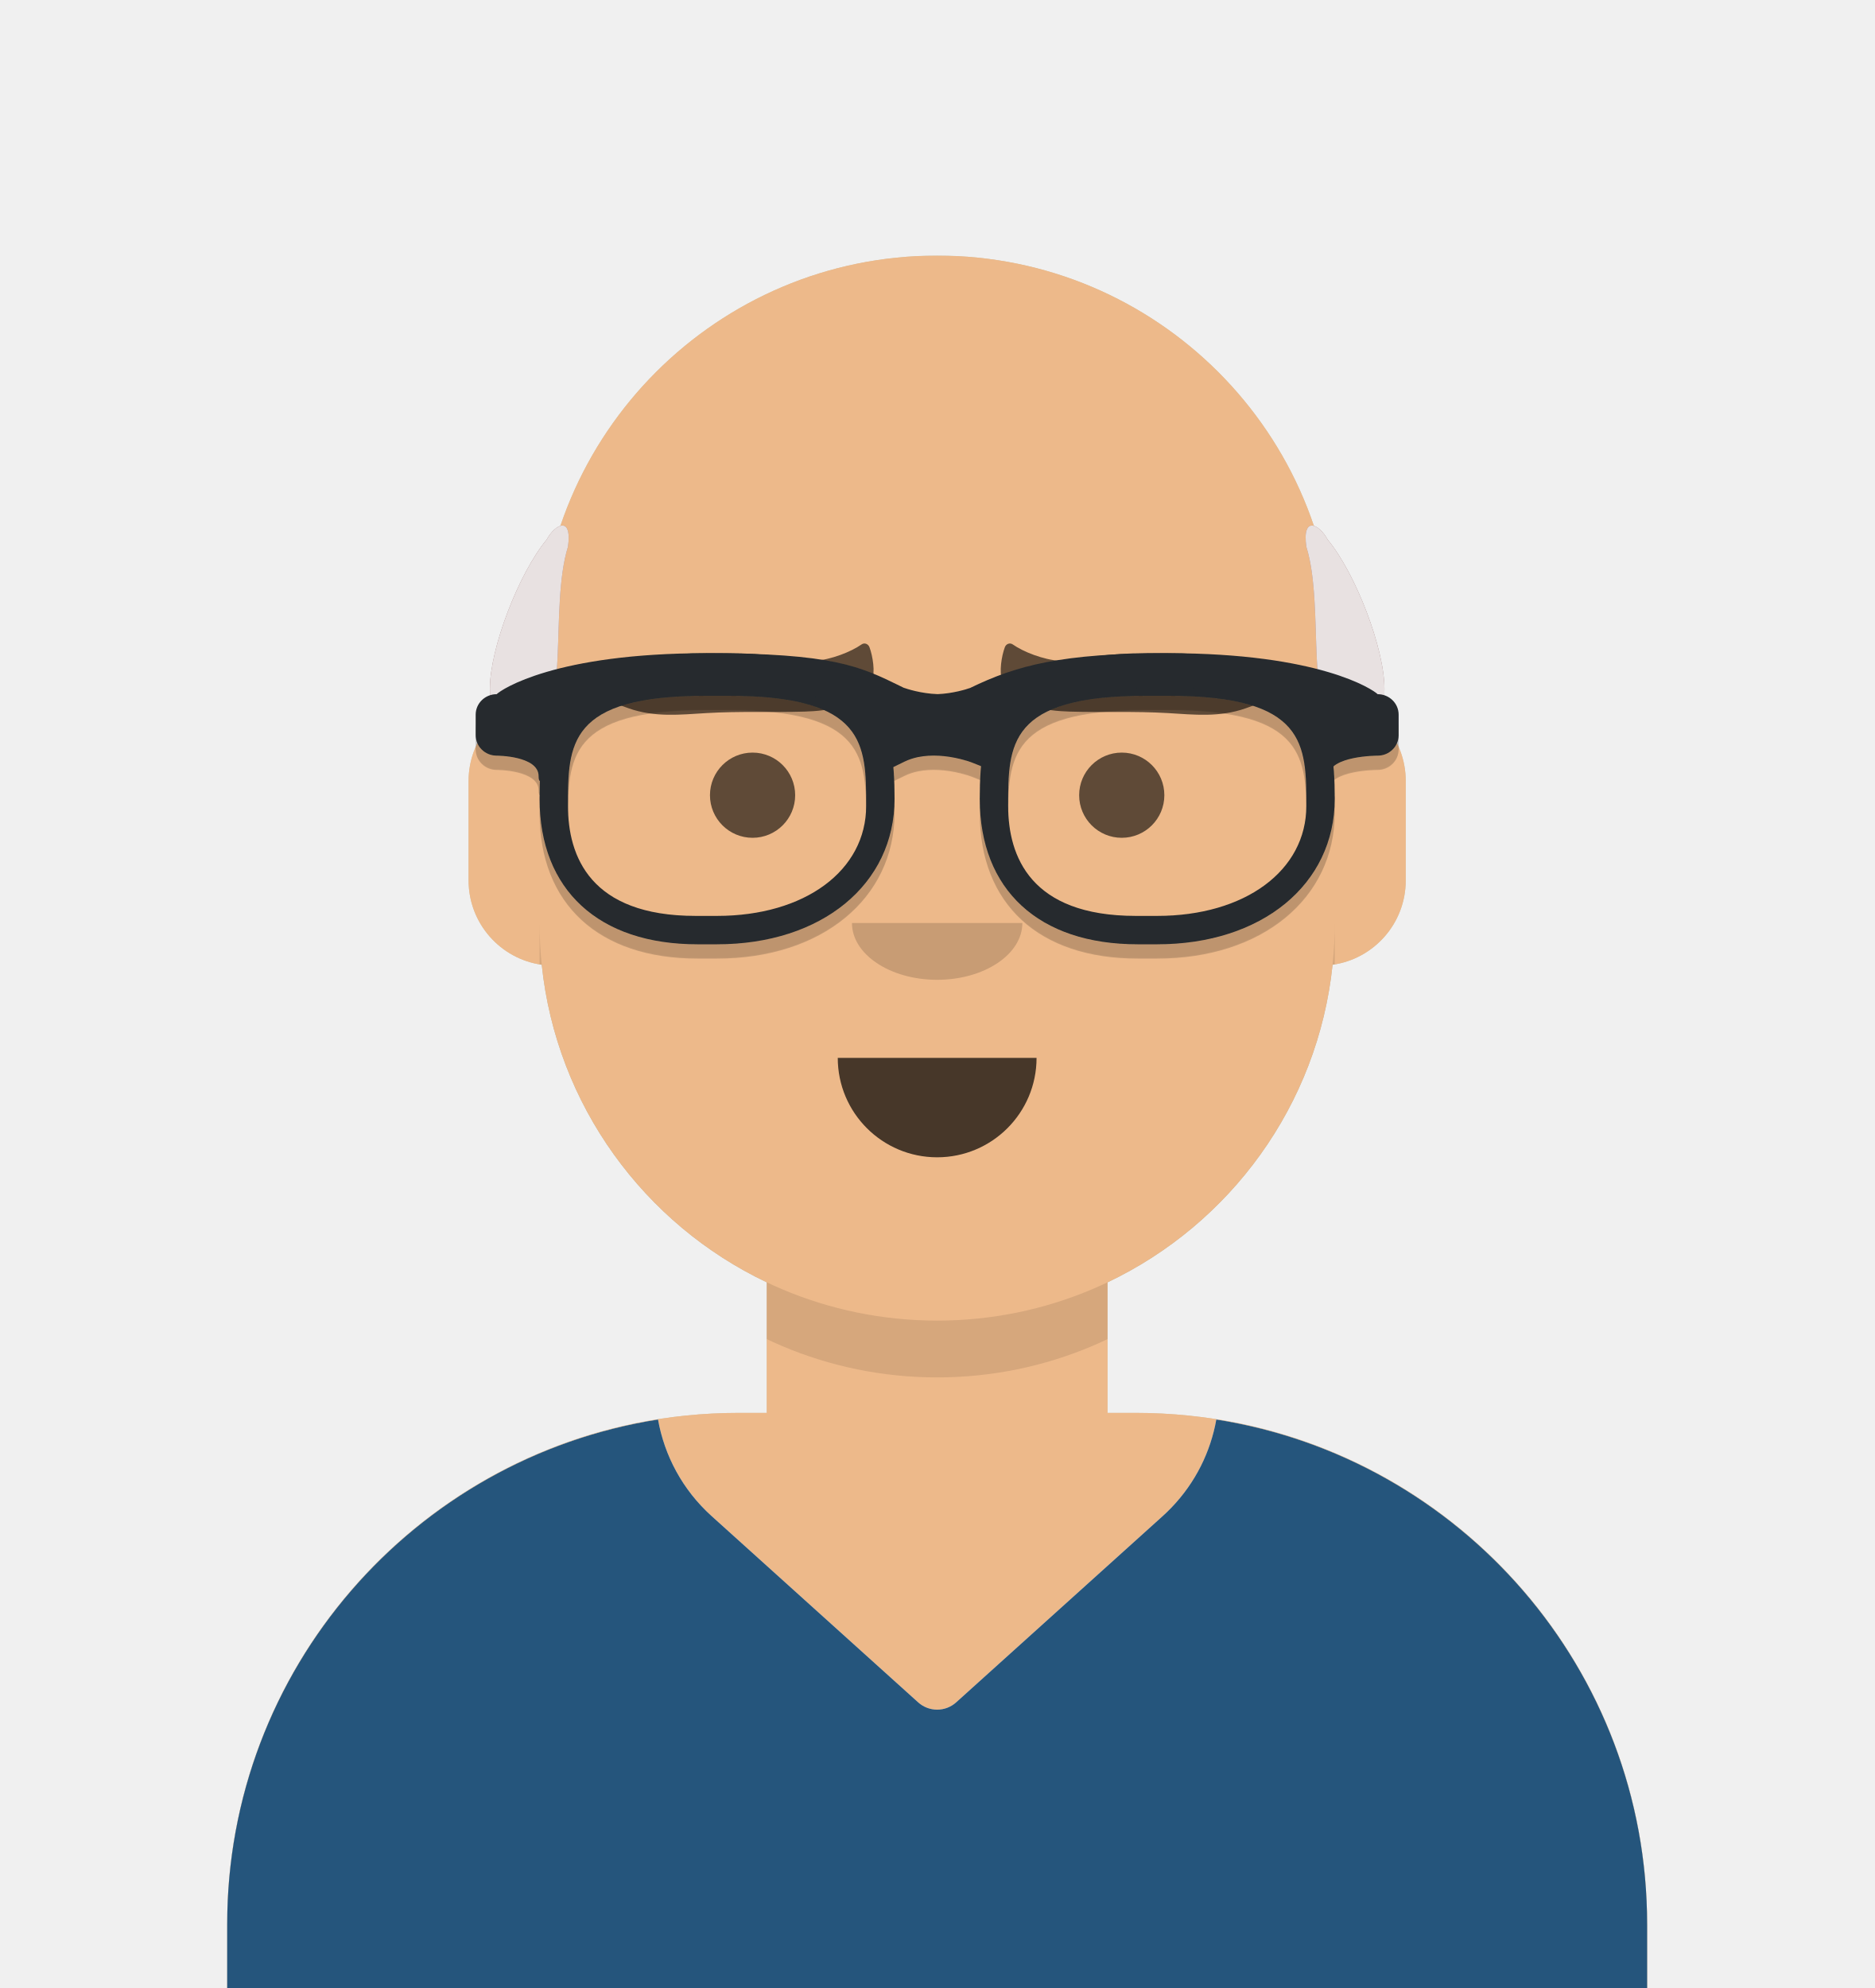
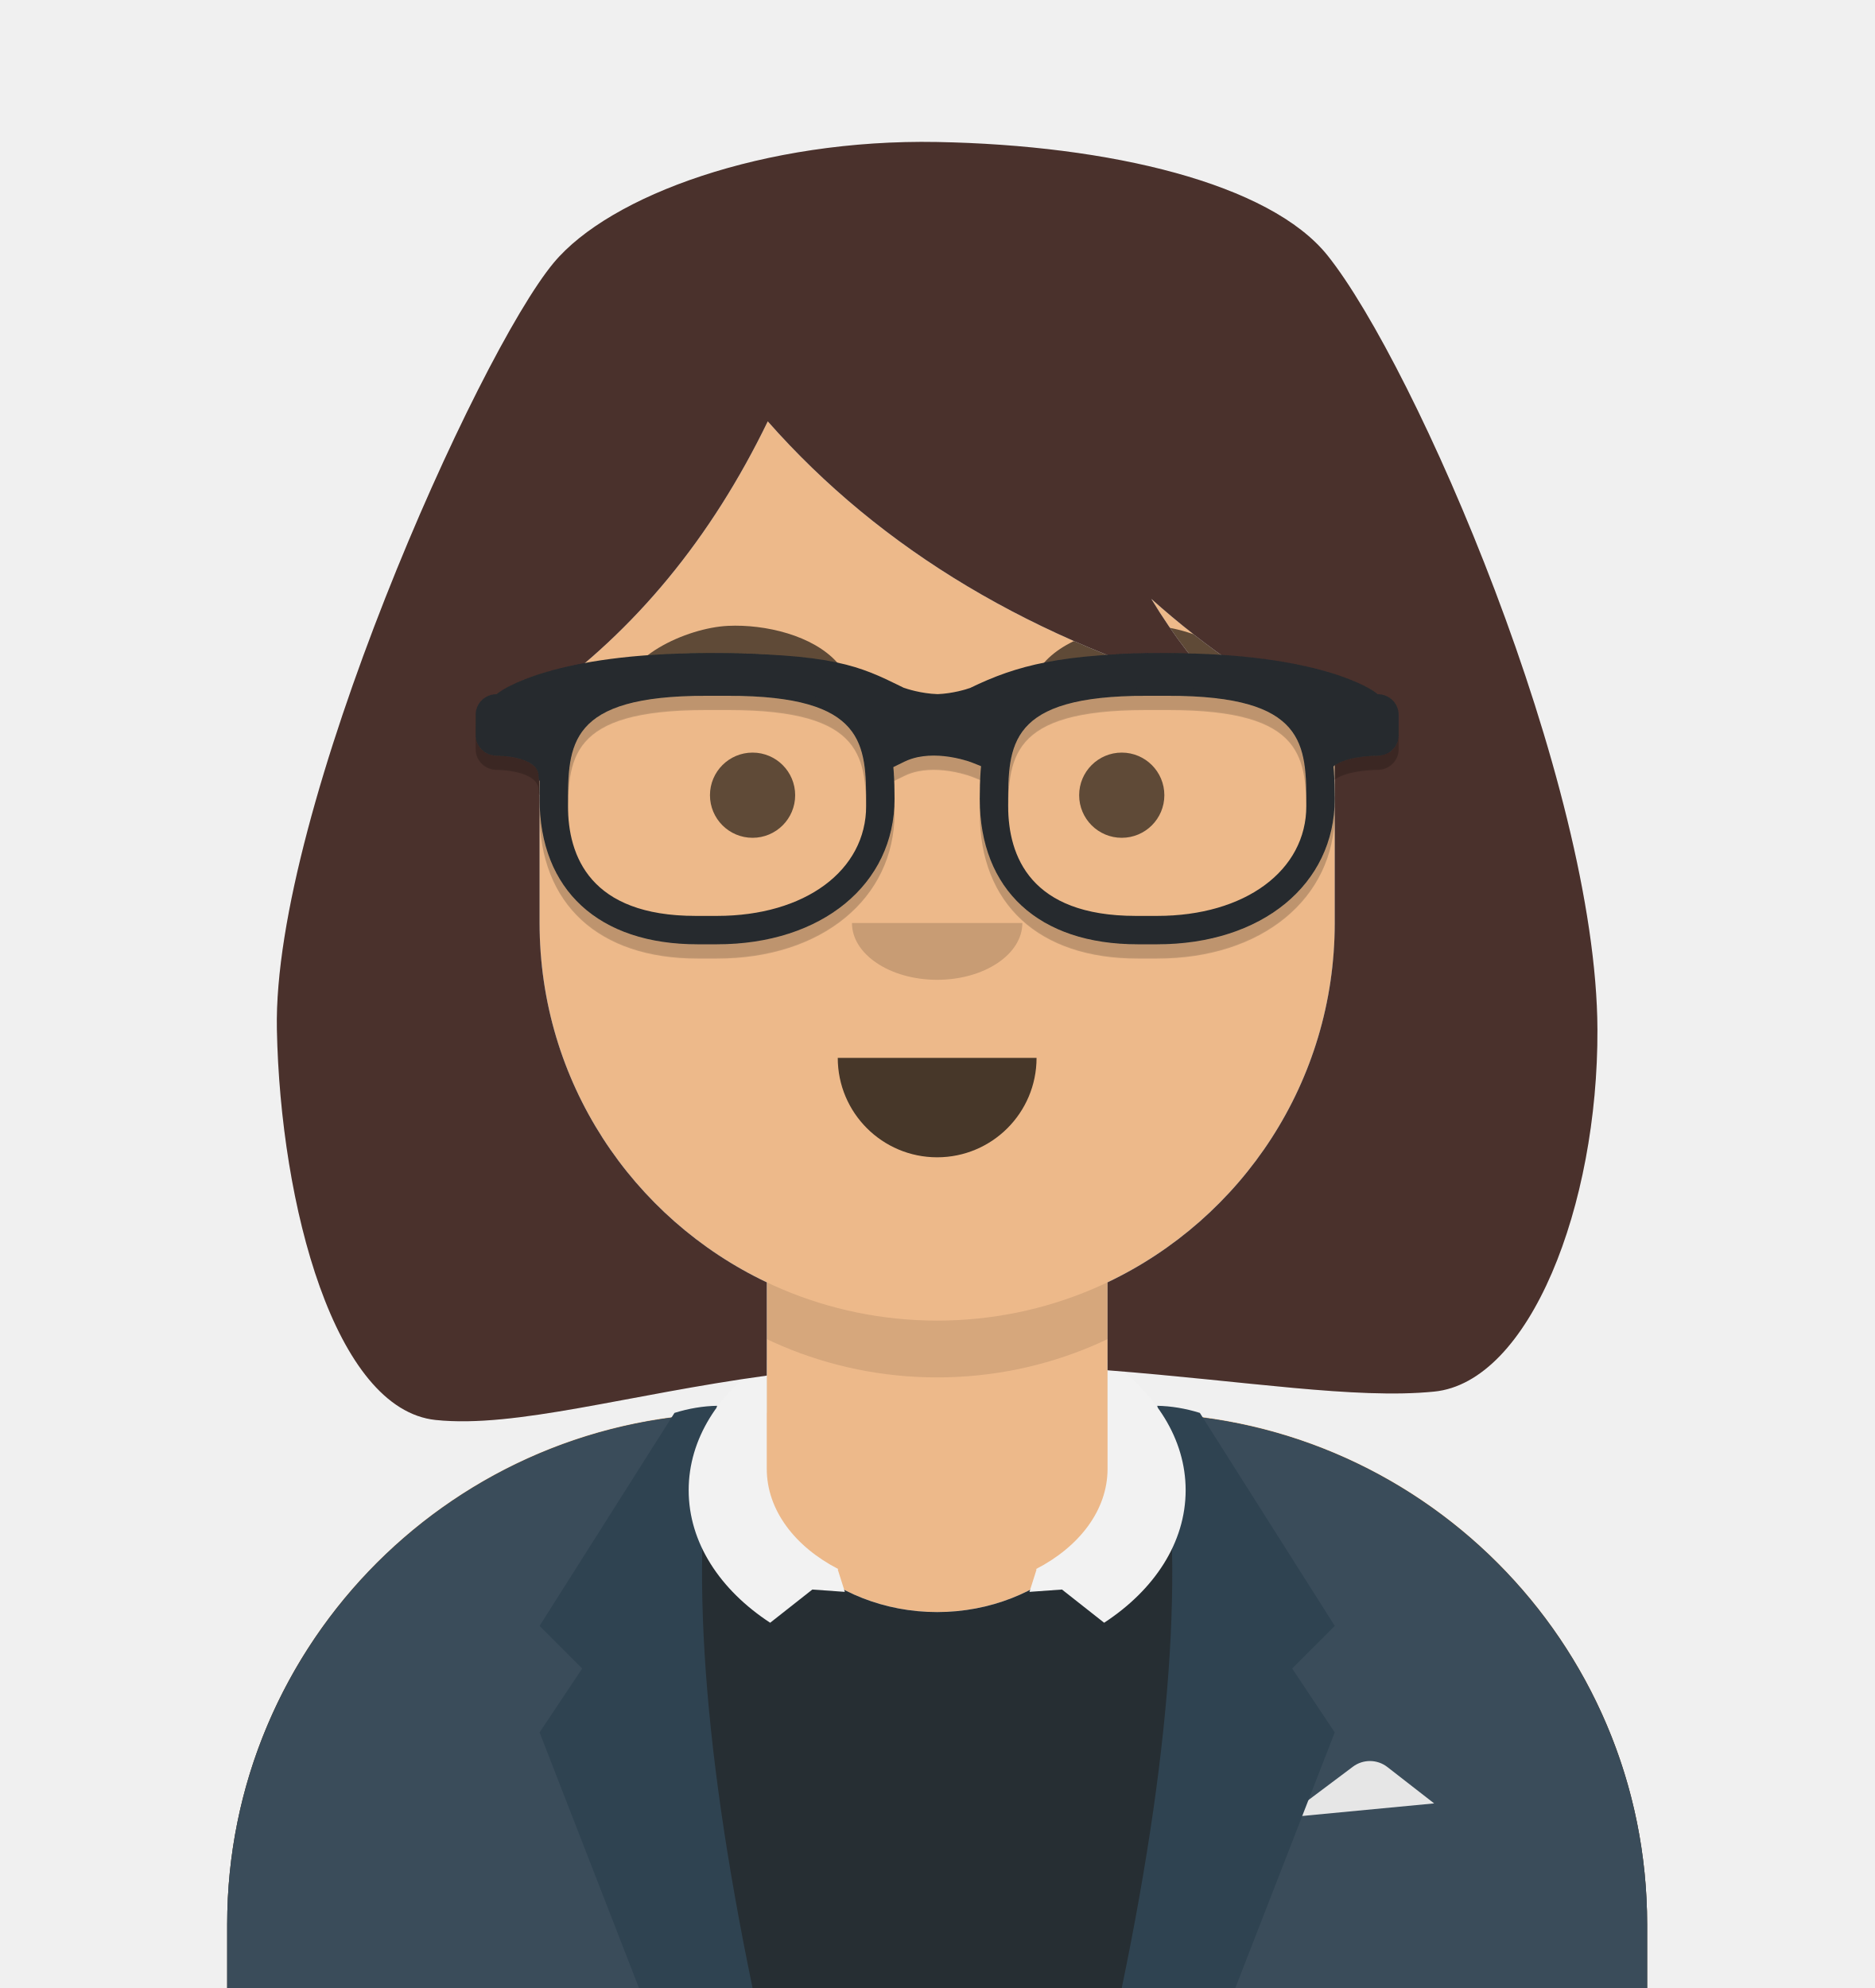
<svg xmlns="http://www.w3.org/2000/svg" xmlns:xlink="http://www.w3.org/1999/xlink" width="264px" height="280px" viewBox="0 0 264 280" version="1.1">
  <defs>
    <circle id="react-path-1" cx="120" cy="120" r="120" />
    <path d="M12,160 C12,226.274 65.726,280 132,280 C198.274,280 252,226.274 252,160 L264,160 L264,-1.42108547e-14 L-3.19744231e-14,-1.42108547e-14 L-3.19744231e-14,160 L12,160 Z" id="react-path-2" />
    <path d="M124,144.611 L124,163 L128,163 L128,163 C167.765,163 200,195.235 200,235 L200,244 L0,244 L0,235 C-4.86974701e-15,195.235 32.235,163 72,163 L72,163 L76,163 L76,144.611 C58.763,136.422 46.372,119.687 44.305,99.881 C38.48,99.058 34,94.052 34,88 L34,74 C34,68.054 38.325,63.118 44,62.166 L44,56 L44,56 C44,25.072 69.072,5.68137151e-15 100,0 L100,0 L100,0 C130.928,-5.68137151e-15 156,25.072 156,56 L156,62.166 C161.675,63.118 166,68.054 166,74 L166,88 C166,94.052 161.52,99.058 155.695,99.881 C153.628,119.687 141.237,136.422 124,144.611 Z" id="react-path-3" />
  </defs>
  <g id="Avataaar" stroke="none" stroke-width="1" fill="none" fill-rule="evenodd">
    <g transform="translate(-825, -1100)" id="Avataaar/Circle">
      <g transform="translate(825, 1100)">
        <g id="Mask" />
        <g id="Avataaar" stroke-width="1" fill-rule="evenodd" mask="url(#react-mask-5)">
          <g id="Body" transform="translate(32, 36)">
            <mask id="react-mask-6" fill="white">
              <use xlink:href="#react-path-3" />
            </mask>
            <use fill="#D0C6AC" xlink:href="#react-path-3" />
            <g id="Skin/👶🏽-03-Brown" mask="url(#react-mask-6)" fill="#EDB98A">
              <g transform="translate(0, 0)" id="Color">
                <rect x="0" y="0" width="264" height="280" />
              </g>
            </g>
            <path d="M156,79 L156,102 C156,132.928 130.928,158 100,158 C69.072,158 44,132.928 44,102 L44,79 L44,94 C44,124.928 69.072,150 100,150 C130.928,150 156,124.928 156,94 L156,79 Z" id="Neck-Shadow" fill-opacity="0.1" fill="#000000" mask="url(#react-mask-6)" />
          </g>
-           <g id="Clothing/Shirt-V-Neck" transform="translate(0, 170)">
+           <g id="Clothing/Blazer-+-Sweater" transform="translate(0, 170)">
            <defs>
-               <path d="M171.32,29.936 C205.706,35.367 232,65.139 232,101.052 L232,110 L32,110 L32,101.052 C32,65.138 58.294,35.366 92.682,29.936 C93.584,35.005 96.116,39.824 100.236,43.539 L100.236,43.539 L129.321,69.768 C130.843,71.14 133.157,71.14 134.679,69.768 L134.679,69.768 L163.764,43.539 C164.189,43.155 164.601,42.756 164.998,42.343 C168.414,38.787 170.517,34.452 171.32,29.936 Z" id="react-path-399" />
+               <path d="M105.192,29.052 L104,29.052 L104,29.052 C64.235,29.052 32,61.287 32,101.052 L32,110 L232,110 L232,101.052 C232,61.287 199.765,29.052 160,29.052 L160,29.052 L158.808,29.052 C158.935,30.035 159,31.036 159,32.052 C159,45.859 146.912,57.052 132,57.052 C117.088,57.052 105,45.859 105,32.052 C105,31.036 105.065,30.035 105.192,29.052 Z" id="react-path-89" />
            </defs>
-             <mask id="react-mask-400" fill="white">
-               <use xlink:href="#react-path-399" />
+             <mask id="react-mask-90" fill="white">
+               <use xlink:href="#react-path-89" />
            </mask>
-             <use id="Clothes" fill="#E6E6E6" fill-rule="evenodd" xlink:href="#react-path-399" />
-             <g id="Color/Palette/Gray-01" mask="url(#react-mask-400)" fill-rule="evenodd" fill="#25557C">
+             <use id="Clothes" fill="#E6E6E6" fill-rule="evenodd" xlink:href="#react-path-89" />
+             <g id="Color/Palette/Black" mask="url(#react-mask-90)" fill-rule="evenodd" fill="#262E33">
              <rect id="🖍Color" x="0" y="0" width="264" height="110" />
            </g>
+             <g id="Blazer" stroke-width="1" fill-rule="evenodd" transform="translate(32, 28)">
+               <path d="M68.785,1.122 C30.512,2.804 1.24427139e-14,34.365 0,73.052 L0,82 L69.362,82 C65.961,69.92 64,55.709 64,40.5 C64,26.173 65.74,12.731 68.785,1.122 Z M131.638,82 L200,82 L200,73.052 C200,34.707 170.025,3.363 132.229,1.174 C135.265,12.771 137,26.194 137,40.5 C137,55.709 135.039,69.92 131.638,82 Z" id="Saco" fill="#3A4C5A" />
+               <path d="M149,58 L158.556,50.833 L158.556,50.833 C159.999,49.751 161.988,49.768 163.412,50.876 L170,56 L149,58 Z" id="Pocket-hanky" fill="#E6E6E6" />
+               <path d="M69,1.13686838e-13 C65,19.333 66.667,46.667 74,82 L58,82 L44,46 L50,37 L44,31 L63,1 C65.028,0.369 67.028,0.036 69,1.13686838e-13 Z" id="Wing" fill="#2F4351" />
+               <path d="M151,1.13686838e-13 C147,19.333 148.667,46.667 156,82 L140,82 L126,46 L132,37 L126,31 L145,1 C147.028,0.369 149.028,0.036 151,1.13686838e-13 Z" id="Wing" fill="#2F4351" transform="translate(141, 41) scale(-1, 1) translate(-141, -41) " />
+             </g>
+             <path d="M156,21.539 C162.772,26.136 167,32.656 167,39.888 C167,47.289 162.572,53.945 155.52,58.556 L149.579,53.876 L145,54.208 L146,51.057 L145.922,50.996 C152.022,47.853 156,42.7 156,36.877 L156,21.539 Z M108,21.539 C101.228,26.136 97,32.656 97,39.888 C97,47.289 101.428,53.945 108.48,58.556 L114.421,53.876 L119,54.208 L118,51.057 L118.078,50.996 C111.978,47.853 108,42.7 108,36.877 L108,21.539 Z" id="Collar" fill="#F2F2F2" fill-rule="evenodd" />
          </g>
          <g id="Face" transform="translate(76, 82)" fill="#000000">
            <g id="Mouth/Default" transform="translate(2, 52)" fill-opacity="0.7">
              <path d="M40,15 C40,22.732 46.268,29 54,29 L54,29 C61.732,29 68,22.732 68,15" id="Mouth" />
            </g>
            <g id="Nose/Default" transform="translate(28, 40)" fill-opacity="0.16">
              <path d="M16,8 C16,12.418 21.373,16 28,16 L28,16 C34.627,16 40,12.418 40,8" id="Nose" />
            </g>
            <g id="Eyes/Default-😀" transform="translate(0, 8)" fill-opacity="0.6">
              <circle id="Eye" cx="30" cy="22" r="6" />
              <circle id="Eye" cx="82" cy="22" r="6" />
            </g>
-             <g id="Eyebrow/Natural/Flat-Natural" fill-opacity="0.6">
-               <path d="M38.569,10.702 C33.587,11.238 28.655,11.134 23.656,11.101 C19.823,11.076 15.92,10.689 12.325,12.509 C11.636,12.857 7.877,14.945 8.003,16.011 C8.104,16.863 12.013,18.064 12.717,18.284 C16.428,19.445 19.924,18.928 23.687,18.57 C28.302,18.132 32.914,18.175 37.532,17.874 C40.642,17.672 45.422,16.977 46.829,13.148 C47.253,11.995 46.815,9.734 46.307,8.506 C46.105,8.018 45.563,7.85 45.169,8.149 C43.756,9.222 40.985,10.443 38.569,10.702" id="Fill-10" transform="translate(27.5, 13.5) rotate(2) translate(-27.5, -13.5) " />
-               <path d="M95.569,10.702 C90.587,11.238 85.655,11.134 80.656,11.101 C76.823,11.076 72.92,10.689 69.325,12.509 C68.636,12.857 64.877,14.945 65.003,16.011 C65.104,16.863 69.013,18.064 69.717,18.284 C73.428,19.445 76.924,18.928 80.687,18.57 C85.302,18.132 89.914,18.175 94.532,17.874 C97.642,17.672 102.422,16.977 103.829,13.148 C104.253,11.995 103.815,9.734 103.307,8.506 C103.105,8.018 102.563,7.85 102.169,8.149 C100.756,9.222 97.985,10.443 95.569,10.702" id="Fill-10" transform="translate(84.5, 13.5) scale(-1, 1) rotate(2) translate(-84.5, -13.5) " />
+             <g id="Eyebrow/Natural/Default-Natural" fill-opacity="0.6">
+               <path d="M26.039,6.21 C20.278,6.983 11.293,12.005 12.044,17.818 C12.069,18.008 12.357,18.067 12.481,17.908 C14.967,14.72 34.193,10.037 41.194,11.015 C41.835,11.104 42.258,10.443 41.821,10.03 C38.077,6.495 31.2,5.512 26.039,6.21" id="Eyebrow" transform="translate(27, 12) rotate(5) translate(-27, -12) " />
+               <path d="M85.039,6.21 C79.278,6.983 70.293,12.005 71.044,17.818 C71.069,18.008 71.357,18.067 71.481,17.908 C73.967,14.72 93.193,10.037 100.194,11.015 C100.835,11.104 101.258,10.443 100.821,10.03 C97.077,6.495 90.2,5.512 85.039,6.21" id="Eyebrow" transform="translate(86, 12) scale(-1, 1) rotate(5) translate(-86, -12) " />
            </g>
          </g>
          <g id="Top" stroke-width="1" fill-rule="evenodd">
            <defs>
-               <rect id="react-path-341" x="0" y="0" width="264" height="280" />
-               <path d="M65.18,77.737 C67.363,76.105 80.407,75.479 82.758,74.089 C83.492,73.655 84.061,73.216 84.5,72.78 C84.939,73.216 85.509,73.655 86.242,74.089 C88.593,75.479 101.637,76.105 103.82,77.737 C106.03,79.391 107.644,83.185 107.467,86.151 C107.255,89.71 103.361,98.203 93.672,99.181 C91.558,96.828 88.237,95.31 84.5,95.31 C80.763,95.31 77.442,96.828 75.328,99.181 C65.639,98.203 61.745,89.71 61.533,86.151 C61.357,83.185 62.97,79.391 65.18,77.737 M103.142,94.906 C103.143,94.906 103.145,94.905 103.146,94.905 C103.144,94.905 103.143,94.906 103.142,94.906 M65.845,94.901 C65.849,94.903 65.857,94.906 65.862,94.908 C65.857,94.906 65.851,94.903 65.845,94.901 M144.863,55.985 C144.474,50.03 143.278,44.152 142.234,38.286 C141.953,36.707 140.424,26 139.735,26 C139.502,35.109 138.702,44.08 137.67,53.139 C137.361,55.848 137.038,58.556 136.825,61.274 C136.654,63.47 136.96,66.122 136.428,68.246 C135.749,70.952 132.348,73.478 129.703,74.411 C123.103,76.737 117.598,67.108 111.961,64.291 C104.643,60.635 92.064,59.764 84.582,64.53 C76.936,59.764 64.357,60.635 57.039,64.291 C51.402,67.108 45.897,76.737 39.297,74.411 C36.652,73.478 33.25,70.952 32.572,68.246 C32.04,66.122 32.346,63.47 32.175,61.274 C31.962,58.556 31.639,55.848 31.33,53.139 C30.298,44.08 29.497,35.109 29.265,26 C28.576,26 27.047,36.707 26.766,38.286 C25.722,44.152 24.526,50.03 24.138,55.985 C23.739,62.105 24.215,68.167 25.47,74.163 C26.069,77.028 26.769,79.876 27.519,82.704 C28.353,85.847 27.199,91.966 27.572,95.192 C28.279,101.296 31.154,113.2 34.383,118.451 C35.944,120.989 37.773,122.574 39.816,124.619 C41.783,126.588 42.604,129.64 44.726,131.737 C48.682,135.645 54.446,137.971 60.366,138.543 C65.677,143.05 74.506,146 84.5,146 C94.495,146 103.323,143.05 108.635,138.543 C114.554,137.971 120.318,135.645 124.274,131.737 C126.396,129.64 127.217,126.588 129.184,124.619 C131.226,122.574 133.056,120.989 134.617,118.451 C137.846,113.2 140.721,101.296 141.428,95.192 C141.801,91.966 140.647,85.847 141.481,82.704 C142.232,79.876 142.931,77.028 143.531,74.163 C144.785,68.167 145.261,62.105 144.863,55.985 Z" id="react-path-342" />
-               <path d="M6,28 C0.924,28.071 0,26.994 0,23 C1.30010922e-16,17.344 4.041,6.778 8,2 C9.176,-0.171 11.619,-1.432 11,3 C8.34,11.477 11.417,27.914 6,28 Z M120,28 C114.583,27.914 117.66,11.477 115,3 C114.381,-1.432 116.824,-0.171 118,2 C121.959,6.778 126,17.344 126,23 C126,26.994 125.076,28.071 120,28 Z" id="react-path-343" />
+               <rect id="react-path-43" x="0" y="0" width="264" height="280" />
+               <path d="M38,79.36 L38,111 C38,133.339 51.08,152.623 70,161.611 L70,174.746 C50.363,177.434 34.641,182.164 23.385,181 C9.162,179.531 1.496,150.796 1,126 C0.383,95.164 29.319,30.795 40,18 C47.923,8.509 69.695,0.551 94,1 C118.305,1.449 140.862,6.812 149,17 C161.324,32.428 186.869,91.079 187,126 C187.094,150.8 177.463,175.66 164,177 C152.921,178.103 137.476,175.511 118,173.997 L118,161.611 C136.92,152.623 150,133.339 150,111 L150,82.988 C140.479,78.131 131.863,72.248 124.154,65.341 C127.362,70.637 130.849,75.148 134.613,78.873 C107.596,71.293 86.106,58.45 70.141,40.345 C62.16,56.81 51.446,69.814 38,79.36 Z" id="react-path-44" />
            </defs>
-             <mask id="react-mask-340" fill="white">
-               <use xlink:href="#react-path-341" />
+             <mask id="react-mask-41" fill="white">
+               <use xlink:href="#react-path-43" />
            </mask>
            <g id="Mask" />
-             <g id="Top/Short-Hair/Sides" mask="url(#react-mask-340)">
+             <g id="Top/Long-Hair/Bob" mask="url(#react-mask-41)">
              <g transform="translate(-1, 0)">
-                 <g id="Hair" stroke-width="1" fill-rule="evenodd" transform="translate(70, 74)">
-                   <mask id="react-mask-339" fill="white">
-                     <use xlink:href="#react-path-343" />
+                 <g id="Hair" stroke-width="1" fill-rule="evenodd" transform="translate(39, 19)">
+                   <mask id="react-mask-42" fill="white">
+                     <use xlink:href="#react-path-44" />
                  </mask>
-                   <use id="Sides" fill="#9E7A7A" xlink:href="#react-path-343" />
-                   <g id="Skin/👶🏽-03-Brown" mask="url(#react-mask-339)" fill="#E8E1E1">
+                   <use id="Combined-Shape" fill="#E6E6E6" xlink:href="#react-path-44" />
+                   <g id="Skin/👶🏽-03-Brown" mask="url(#react-mask-42)" fill="#4A312C">
                    <g transform="translate(0, 0) " id="Color">
                      <rect x="0" y="0" width="264" height="280" />
                    </g>
                  </g>
                </g>
                <g id="Top/_Resources/Prescription-02" fill="none" transform="translate(62, 85)" stroke-width="1">
                  <defs>
-                     <filter x="-0.8%" y="-2.4%" width="101.5%" height="109.8%" filterUnits="objectBoundingBox" id="react-filter-353">
+                     <filter x="-0.8%" y="-2.4%" width="101.5%" height="109.8%" filterUnits="objectBoundingBox" id="react-filter-51">
                      <feOffset dx="0" dy="2" in="SourceAlpha" result="shadowOffsetOuter1" />
                      <feColorMatrix values="0 0 0 0 0   0 0 0 0 0   0 0 0 0 0  0 0 0 0.2 0" type="matrix" in="shadowOffsetOuter1" result="shadowMatrixOuter1" />
                      <feMerge>
                        <feMergeNode in="shadowMatrixOuter1" />
                        <feMergeNode in="SourceGraphic" />
                      </feMerge>
                    </filter>
                  </defs>
-                   <g id="Wayfarers" filter="url(#react-filter-353)" transform="translate(6, 7)" fill="#252C2F">
+                   <g id="Wayfarers" filter="url(#react-filter-51)" transform="translate(6, 7)" fill="#252C2F">
                    <path d="M34,41 L31.242,41 C17.315,41 9,33.336 9,20.5 C9,10.127 10.817,0 32.53,0 L35.47,0 C57.183,0 59,10.127 59,20.5 C59,32.569 48.721,41 34,41 Z M32.385,6 C13,6 13,12.841 13,21.502 C13,28.572 16.116,37 30.971,37 L34,37 C46.365,37 55,30.627 55,21.502 C55,12.841 55,6 35.615,6 L32.385,6 Z" id="Left" fill-rule="nonzero" />
                    <path d="M96,41 L93.242,41 C79.315,41 71,33.336 71,20.5 C71,10.127 72.817,0 94.53,0 L97.47,0 C119.183,0 121,10.127 121,20.5 C121,32.569 110.721,41 96,41 Z M94.385,6 C75,6 75,12.841 75,21.502 C75,28.572 78.119,37 92.971,37 L96,37 C108.365,37 117,30.627 117,21.502 C117,12.841 117,6 97.615,6 L94.385,6 Z" id="Right" fill-rule="nonzero" />
                    <path d="M2.955,5.772 C3.646,5.096 11.21,0 32.5,0 C50.351,0 54.13,1.853 59.85,4.652 L60.269,4.859 C60.667,4.999 62.7,5.69 65.079,5.766 C67.246,5.673 69.1,5.085 69.642,4.897 C76.17,1.722 82.561,0 97.5,0 C118.79,0 126.354,5.096 127.045,5.772 C128.679,5.772 130,7.062 130,8.657 L130,11.543 C130,13.139 128.679,14.429 127.045,14.429 C127.045,14.429 120.144,14.429 120.144,17.315 C120.144,20.2 118.182,13.139 118.182,11.543 L118.182,8.732 C114.579,7.353 108.128,4.786 97.5,4.786 C85.658,4.786 79.761,6.886 74.702,8.971 L74.759,9.108 L74.756,11.094 L72.539,16.444 L69.8,15.361 C69.556,15.264 69.028,15.09 68.296,14.91 C66.256,14.407 64.159,14.254 62.304,14.634 C61.624,14.774 60.992,14.984 60.413,15.267 L57.77,16.558 L55.127,11.396 L55.244,9.102 L55.325,8.907 C50.962,6.874 46.939,4.786 32.5,4.786 C21.872,4.786 15.422,7.352 11.818,8.731 L11.818,11.543 C11.818,13.139 8.864,20.2 8.864,17.315 C8.864,14.429 2.955,14.429 2.955,14.429 C1.324,14.429 0,13.139 0,11.543 L0,8.657 C0,7.062 1.324,5.772 2.955,5.772 Z" id="Stuff" fill-rule="nonzero" />
                  </g>
                </g>
              </g>
            </g>
          </g>
        </g>
      </g>
    </g>
  </g>
</svg>
